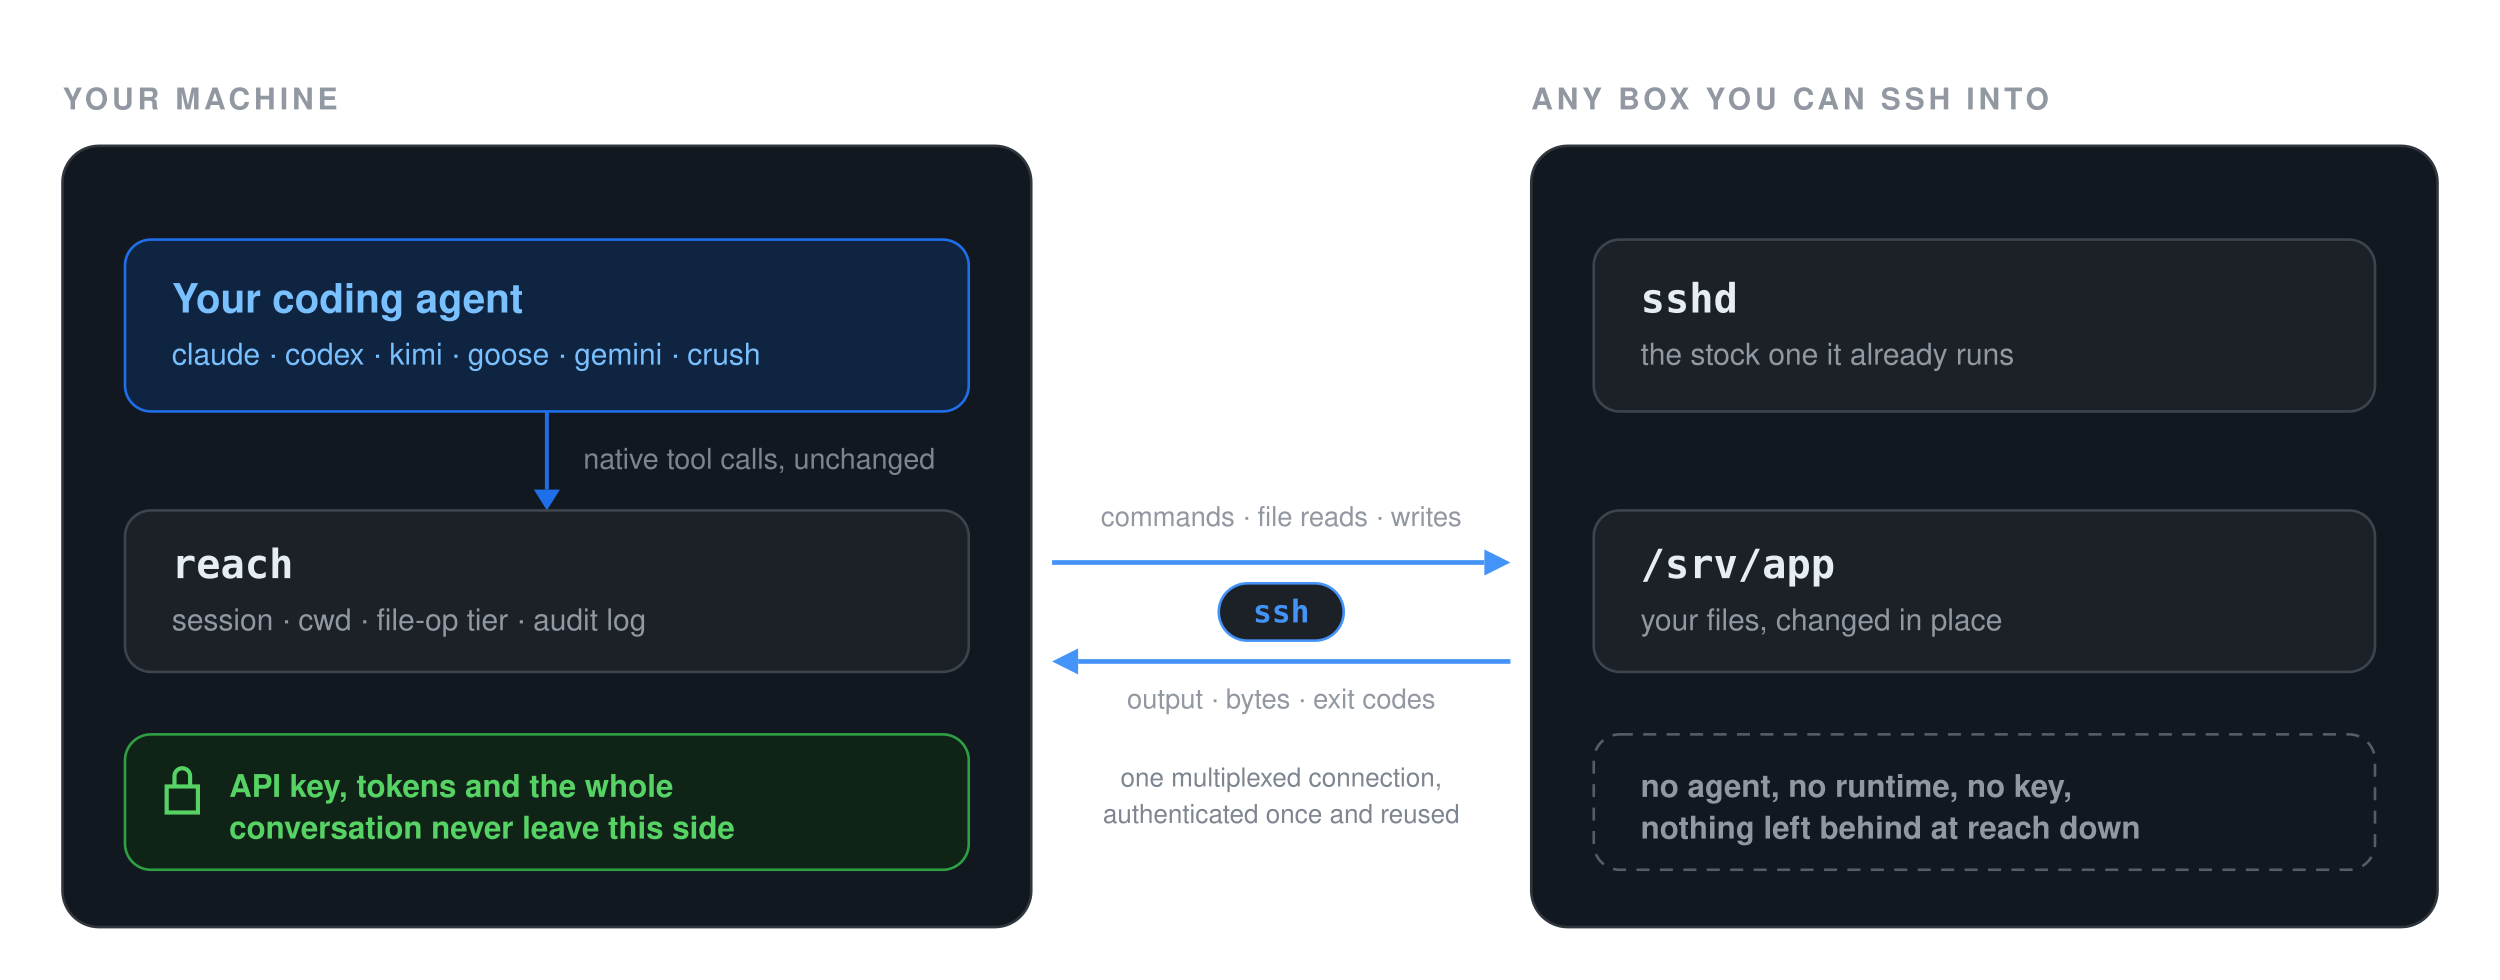
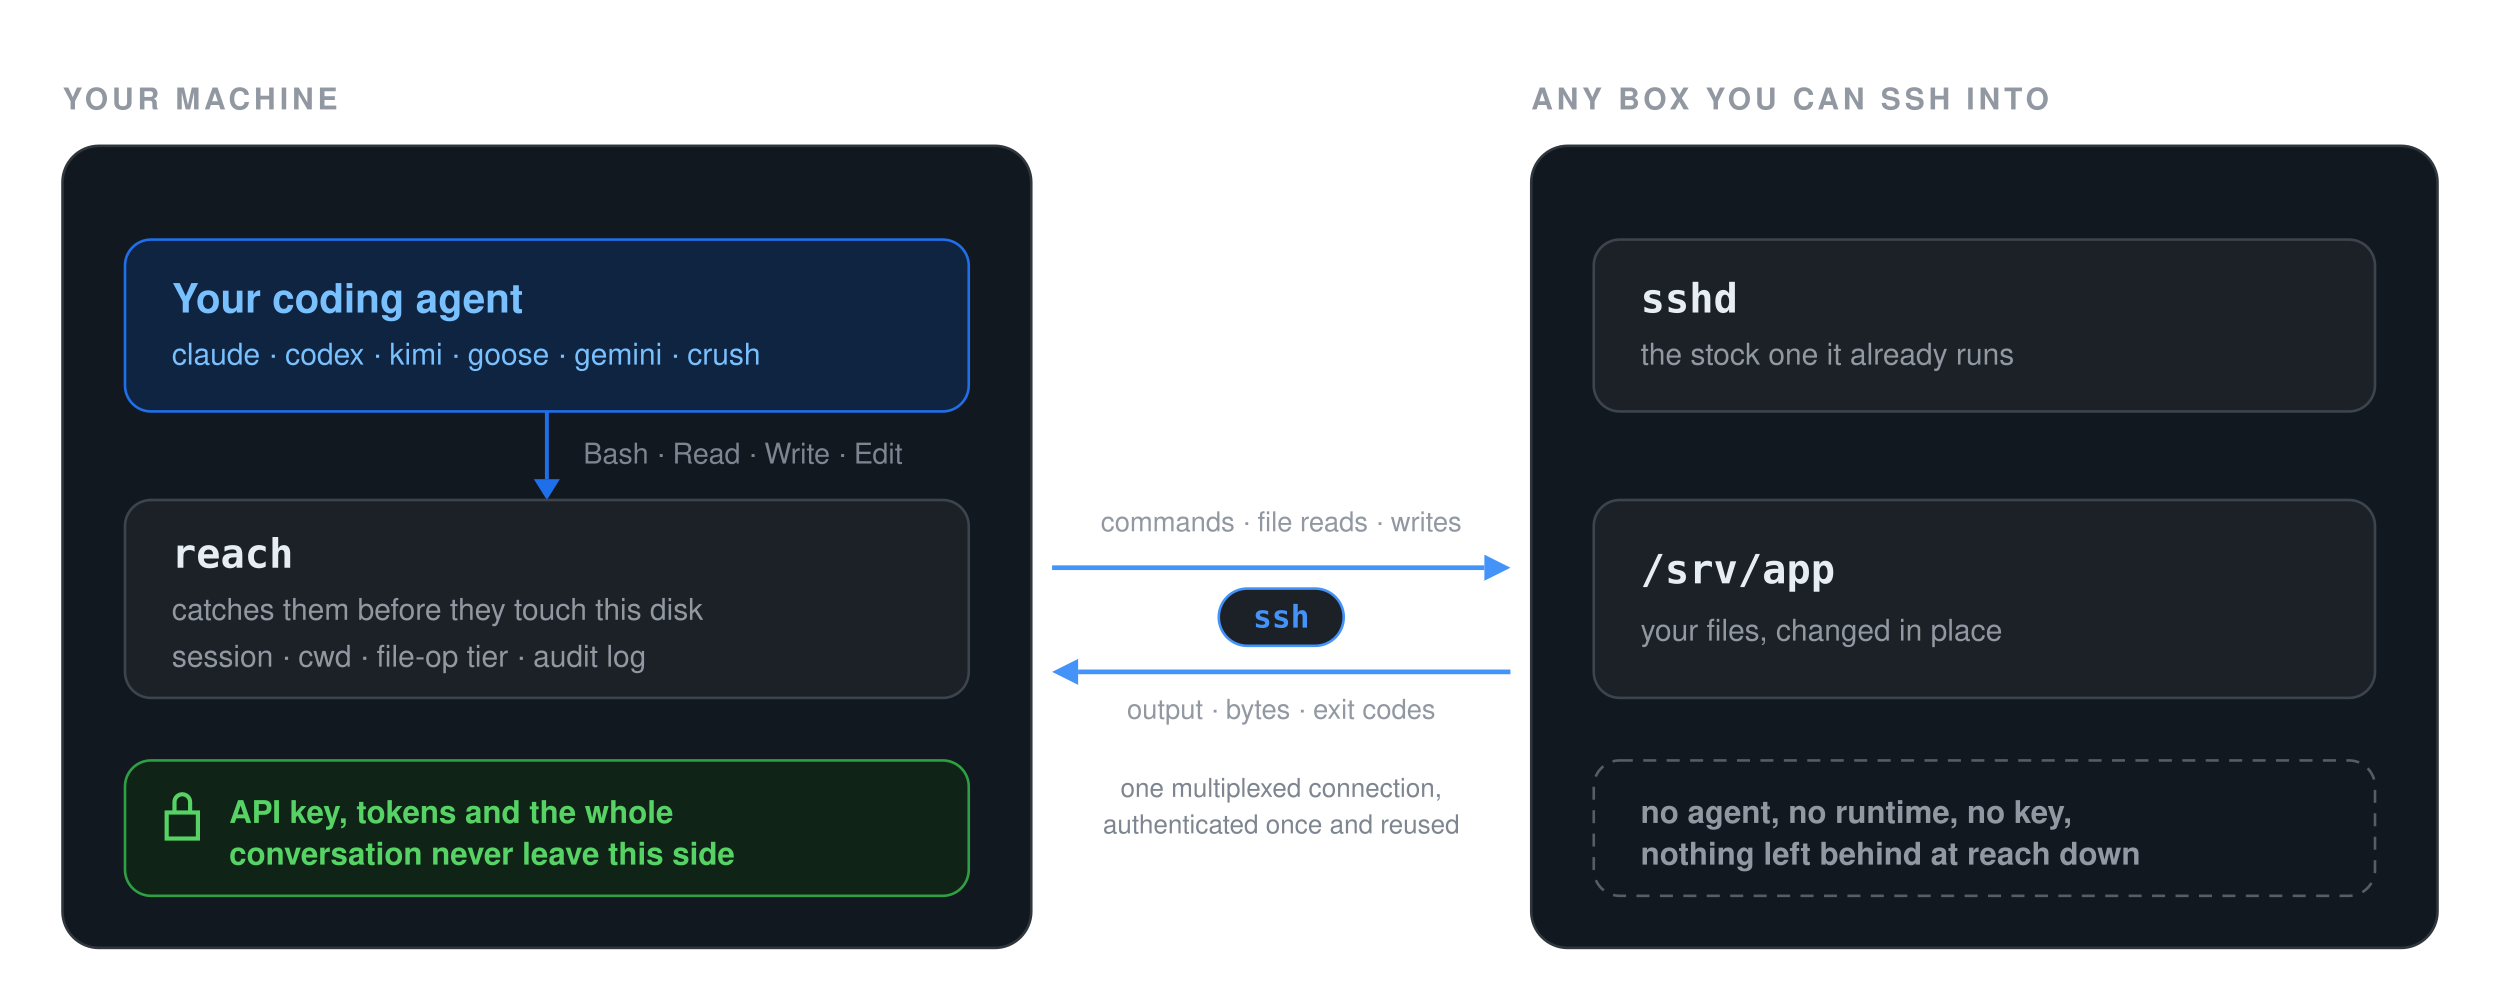
- <svg xmlns="http://www.w3.org/2000/svg" viewBox="0 0 960 376" width="960" height="376" role="img" aria-label="AgentReach architecture: the coding agent and its credentials run on your machine; only commands and file operations cross an ssh connection to the target, which needs nothing but stock sshd.">
+ <svg xmlns="http://www.w3.org/2000/svg" viewBox="0 0 960 384" width="960" height="384" role="img" aria-label="AgentReach architecture: the coding agent runs on your machine and reach intercepts its Bash, Read, Write and Edit calls before they touch the local disk, running them over one ssh connection on the target instead. The agent, its API key and the conversation never leave your machine; the target needs nothing but the sshd it already runs.">
  <text x="24" y="42" font-family="-apple-system, BlinkMacSystemFont, 'Segoe UI', Helvetica, Arial, sans-serif" font-size="11.5" font-weight="700" fill="#9198a1" text-anchor="start" letter-spacing="1.5">YOUR MACHINE</text>
-   <rect x="24" y="56" width="372" height="300" rx="14" fill="#12181f" stroke="#30363d" stroke-width="1" />
+   <rect x="24" y="56" width="372" height="308" rx="14" fill="#12181f" stroke="#30363d" stroke-width="1" />
  <rect x="48" y="92" width="324" height="66" rx="10" fill="#0f2440" stroke="#1f6feb" stroke-width="1" />
  <text x="66" y="120" font-family="-apple-system, BlinkMacSystemFont, 'Segoe UI', Helvetica, Arial, sans-serif" font-size="15.5" font-weight="700" fill="#79c0ff" text-anchor="start">Your coding agent</text>
  <text x="66" y="140" font-family="-apple-system, BlinkMacSystemFont, 'Segoe UI', Helvetica, Arial, sans-serif" font-size="11.5" font-weight="400" fill="#79c0ff" text-anchor="start">claude · codex · kimi · goose · gemini · crush</text>
-   <path d="M 210 158 L 210 188" stroke="#1f6feb" stroke-width="1.5" fill="none" />
-   <polygon points="205,188 215,188 210,196" fill="#1f6feb" />
-   <text x="224" y="180" font-family="-apple-system, BlinkMacSystemFont, 'Segoe UI', Helvetica, Arial, sans-serif" font-size="11" font-weight="400" fill="#7d8590" text-anchor="start">native tool calls, unchanged</text>
-   <rect x="48" y="196" width="324" height="62" rx="10" fill="#1c2128" stroke="#3d444d" stroke-width="1" />
-   <text x="66" y="222" font-family="ui-monospace, SFMono-Regular, Menlo, Consolas, monospace" font-size="15.5" font-weight="700" fill="#e6edf3" text-anchor="start">reach</text>
-   <text x="66" y="242" font-family="-apple-system, BlinkMacSystemFont, 'Segoe UI', Helvetica, Arial, sans-serif" font-size="11.5" font-weight="400" fill="#9198a1" text-anchor="start">session · cwd · file-op tier · audit log</text>
-   <rect x="48" y="282" width="324" height="52" rx="10" fill="#0f2417" stroke="#2ea043" stroke-width="1" />
-   <path d="M 64 302 h 12 v 10 h -12 z" fill="none" stroke="#56d364" stroke-width="1.6" />
-   <path d="M 67 302 v -4 a 3 3 0 0 1 6 0 v 4" fill="none" stroke="#56d364" stroke-width="1.6" />
-   <text x="88" y="306" font-family="-apple-system, BlinkMacSystemFont, 'Segoe UI', Helvetica, Arial, sans-serif" font-size="12" font-weight="600" fill="#56d364" text-anchor="start">API key, tokens and the whole</text>
-   <text x="88" y="322" font-family="-apple-system, BlinkMacSystemFont, 'Segoe UI', Helvetica, Arial, sans-serif" font-size="12" font-weight="600" fill="#56d364" text-anchor="start">conversation never leave this side</text>
-   <text x="492" y="202" font-family="-apple-system, BlinkMacSystemFont, 'Segoe UI', Helvetica, Arial, sans-serif" font-size="10.5" font-weight="400" fill="#9198a1" text-anchor="middle">commands · file reads · writes</text>
-   <path d="M 404 216 L 570 216" stroke="#4493f8" stroke-width="1.8" fill="none" />
-   <polygon points="570,211 580,216 570,221" fill="#4493f8" />
-   <rect x="468" y="224" width="48" height="22" rx="11" fill="#1c2128" stroke="#4493f8" stroke-width="1" />
-   <text x="492" y="239" font-family="ui-monospace, SFMono-Regular, Menlo, Consolas, monospace" font-size="12" font-weight="700" fill="#4493f8" text-anchor="middle">ssh</text>
-   <path d="M 580 254 L 414 254" stroke="#4493f8" stroke-width="1.8" fill="none" />
-   <polygon points="414,249 404,254 414,259" fill="#4493f8" />
-   <text x="492" y="272" font-family="-apple-system, BlinkMacSystemFont, 'Segoe UI', Helvetica, Arial, sans-serif" font-size="10.5" font-weight="400" fill="#9198a1" text-anchor="middle">output · bytes · exit codes</text>
-   <text x="492" y="302" font-family="-apple-system, BlinkMacSystemFont, 'Segoe UI', Helvetica, Arial, sans-serif" font-size="10" font-weight="400" fill="#7d8590" text-anchor="middle">one multiplexed connection,</text>
-   <text x="492" y="316" font-family="-apple-system, BlinkMacSystemFont, 'Segoe UI', Helvetica, Arial, sans-serif" font-size="10" font-weight="400" fill="#7d8590" text-anchor="middle">authenticated once and reused</text>
+   <path d="M 210 158 L 210 184" stroke="#1f6feb" stroke-width="1.5" fill="none" />
+   <polygon points="205,184 215,184 210,192" fill="#1f6feb" />
+   <text x="224" y="178" font-family="-apple-system, BlinkMacSystemFont, 'Segoe UI', Helvetica, Arial, sans-serif" font-size="11" font-weight="400" fill="#7d8590" text-anchor="start">Bash · Read · Write · Edit</text>
+   <rect x="48" y="192" width="324" height="76" rx="10" fill="#1c2128" stroke="#3d444d" stroke-width="1" />
+   <text x="66" y="218" font-family="ui-monospace, SFMono-Regular, Menlo, Consolas, monospace" font-size="15.5" font-weight="700" fill="#e6edf3" text-anchor="start">reach</text>
+   <text x="66" y="238" font-family="-apple-system, BlinkMacSystemFont, 'Segoe UI', Helvetica, Arial, sans-serif" font-size="11.5" font-weight="400" fill="#9198a1" text-anchor="start">catches them before they touch this disk</text>
+   <text x="66" y="256" font-family="-apple-system, BlinkMacSystemFont, 'Segoe UI', Helvetica, Arial, sans-serif" font-size="11.5" font-weight="400" fill="#9198a1" text-anchor="start">session · cwd · file-op tier · audit log</text>
+   <rect x="48" y="292" width="324" height="52" rx="10" fill="#0f2417" stroke="#2ea043" stroke-width="1" />
+   <path d="M 64 312 h 12 v 10 h -12 z" fill="none" stroke="#56d364" stroke-width="1.6" />
+   <path d="M 67 312 v -4 a 3 3 0 0 1 6 0 v 4" fill="none" stroke="#56d364" stroke-width="1.6" />
+   <text x="88" y="316" font-family="-apple-system, BlinkMacSystemFont, 'Segoe UI', Helvetica, Arial, sans-serif" font-size="12" font-weight="600" fill="#56d364" text-anchor="start">API key, tokens and the whole</text>
+   <text x="88" y="332" font-family="-apple-system, BlinkMacSystemFont, 'Segoe UI', Helvetica, Arial, sans-serif" font-size="12" font-weight="600" fill="#56d364" text-anchor="start">conversation never leave this side</text>
+   <text x="492" y="204" font-family="-apple-system, BlinkMacSystemFont, 'Segoe UI', Helvetica, Arial, sans-serif" font-size="10.5" font-weight="400" fill="#9198a1" text-anchor="middle">commands · file reads · writes</text>
+   <path d="M 404 218 L 570 218" stroke="#4493f8" stroke-width="1.8" fill="none" />
+   <polygon points="570,213 580,218 570,223" fill="#4493f8" />
+   <rect x="468" y="226" width="48" height="22" rx="11" fill="#1c2128" stroke="#4493f8" stroke-width="1" />
+   <text x="492" y="241" font-family="ui-monospace, SFMono-Regular, Menlo, Consolas, monospace" font-size="12" font-weight="700" fill="#4493f8" text-anchor="middle">ssh</text>
+   <path d="M 580 258 L 414 258" stroke="#4493f8" stroke-width="1.8" fill="none" />
+   <polygon points="414,253 404,258 414,263" fill="#4493f8" />
+   <text x="492" y="276" font-family="-apple-system, BlinkMacSystemFont, 'Segoe UI', Helvetica, Arial, sans-serif" font-size="10.5" font-weight="400" fill="#9198a1" text-anchor="middle">output · bytes · exit codes</text>
+   <text x="492" y="306" font-family="-apple-system, BlinkMacSystemFont, 'Segoe UI', Helvetica, Arial, sans-serif" font-size="10" font-weight="400" fill="#7d8590" text-anchor="middle">one multiplexed connection,</text>
+   <text x="492" y="320" font-family="-apple-system, BlinkMacSystemFont, 'Segoe UI', Helvetica, Arial, sans-serif" font-size="10" font-weight="400" fill="#7d8590" text-anchor="middle">authenticated once and reused</text>
  <text x="588" y="42" font-family="-apple-system, BlinkMacSystemFont, 'Segoe UI', Helvetica, Arial, sans-serif" font-size="11.5" font-weight="700" fill="#9198a1" text-anchor="start" letter-spacing="1.5">ANY BOX YOU CAN SSH INTO</text>
-   <rect x="588" y="56" width="348" height="300" rx="14" fill="#12181f" stroke="#30363d" stroke-width="1" />
+   <rect x="588" y="56" width="348" height="308" rx="14" fill="#12181f" stroke="#30363d" stroke-width="1" />
  <rect x="612" y="92" width="300" height="66" rx="10" fill="#1c2128" stroke="#3d444d" stroke-width="1" />
  <text x="630" y="120" font-family="ui-monospace, SFMono-Regular, Menlo, Consolas, monospace" font-size="15.5" font-weight="700" fill="#e6edf3" text-anchor="start">sshd</text>
  <text x="630" y="140" font-family="-apple-system, BlinkMacSystemFont, 'Segoe UI', Helvetica, Arial, sans-serif" font-size="11.5" font-weight="400" fill="#9198a1" text-anchor="start">the stock one it already runs</text>
-   <rect x="612" y="196" width="300" height="62" rx="10" fill="#1c2128" stroke="#3d444d" stroke-width="1" />
-   <text x="630" y="222" font-family="ui-monospace, SFMono-Regular, Menlo, Consolas, monospace" font-size="15.5" font-weight="700" fill="#e6edf3" text-anchor="start">/srv/app</text>
-   <text x="630" y="242" font-family="-apple-system, BlinkMacSystemFont, 'Segoe UI', Helvetica, Arial, sans-serif" font-size="11.5" font-weight="400" fill="#9198a1" text-anchor="start">your files, changed in place</text>
-   <rect x="612" y="282" width="300" height="52" rx="10" fill="none" stroke="#545d68" stroke-width="1" stroke-dasharray="5 4" />
-   <text x="630" y="306" font-family="-apple-system, BlinkMacSystemFont, 'Segoe UI', Helvetica, Arial, sans-serif" font-size="12" font-weight="600" fill="#9198a1" text-anchor="start">no agent, no runtime, no key,</text>
-   <text x="630" y="322" font-family="-apple-system, BlinkMacSystemFont, 'Segoe UI', Helvetica, Arial, sans-serif" font-size="12" font-weight="600" fill="#9198a1" text-anchor="start">nothing left behind at reach down</text>
+   <rect x="612" y="192" width="300" height="76" rx="10" fill="#1c2128" stroke="#3d444d" stroke-width="1" />
+   <text x="630" y="224" font-family="ui-monospace, SFMono-Regular, Menlo, Consolas, monospace" font-size="15.5" font-weight="700" fill="#e6edf3" text-anchor="start">/srv/app</text>
+   <text x="630" y="246" font-family="-apple-system, BlinkMacSystemFont, 'Segoe UI', Helvetica, Arial, sans-serif" font-size="11.5" font-weight="400" fill="#9198a1" text-anchor="start">your files, changed in place</text>
+   <rect x="612" y="292" width="300" height="52" rx="10" fill="none" stroke="#545d68" stroke-width="1" stroke-dasharray="5 4" />
+   <text x="630" y="316" font-family="-apple-system, BlinkMacSystemFont, 'Segoe UI', Helvetica, Arial, sans-serif" font-size="12" font-weight="600" fill="#9198a1" text-anchor="start">no agent, no runtime, no key,</text>
+   <text x="630" y="332" font-family="-apple-system, BlinkMacSystemFont, 'Segoe UI', Helvetica, Arial, sans-serif" font-size="12" font-weight="600" fill="#9198a1" text-anchor="start">nothing left behind at reach down</text>
</svg>
